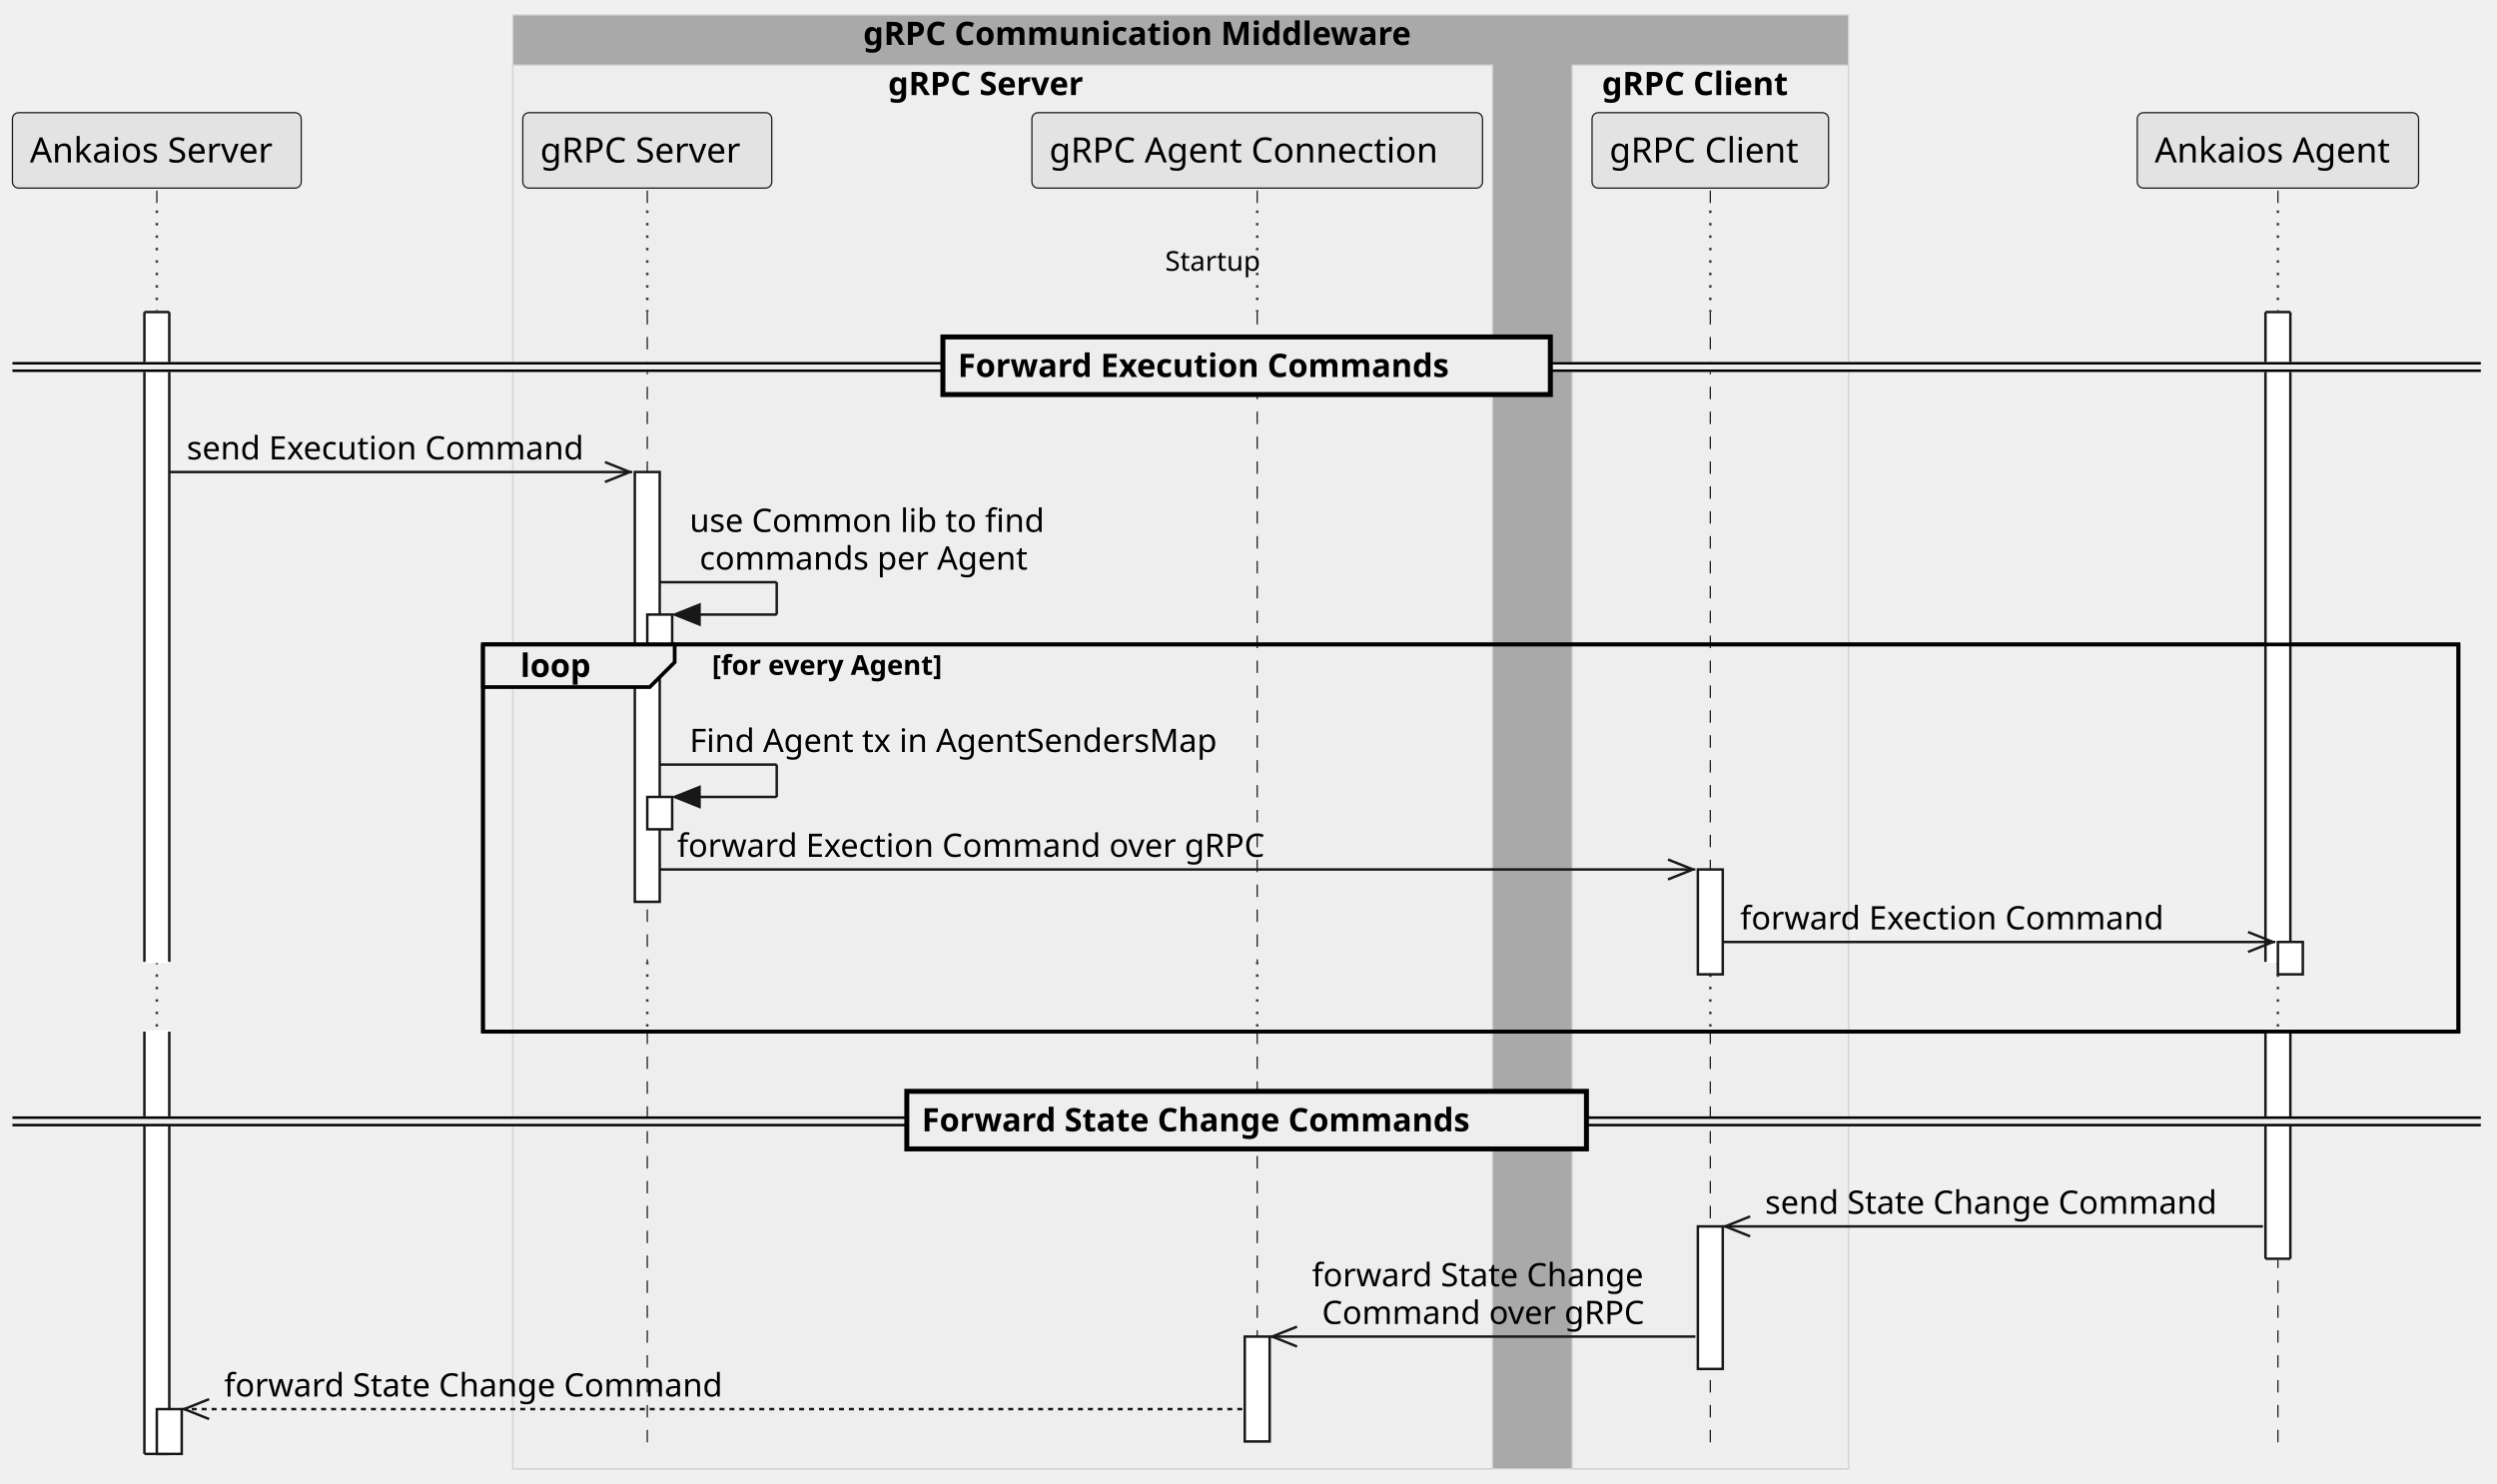
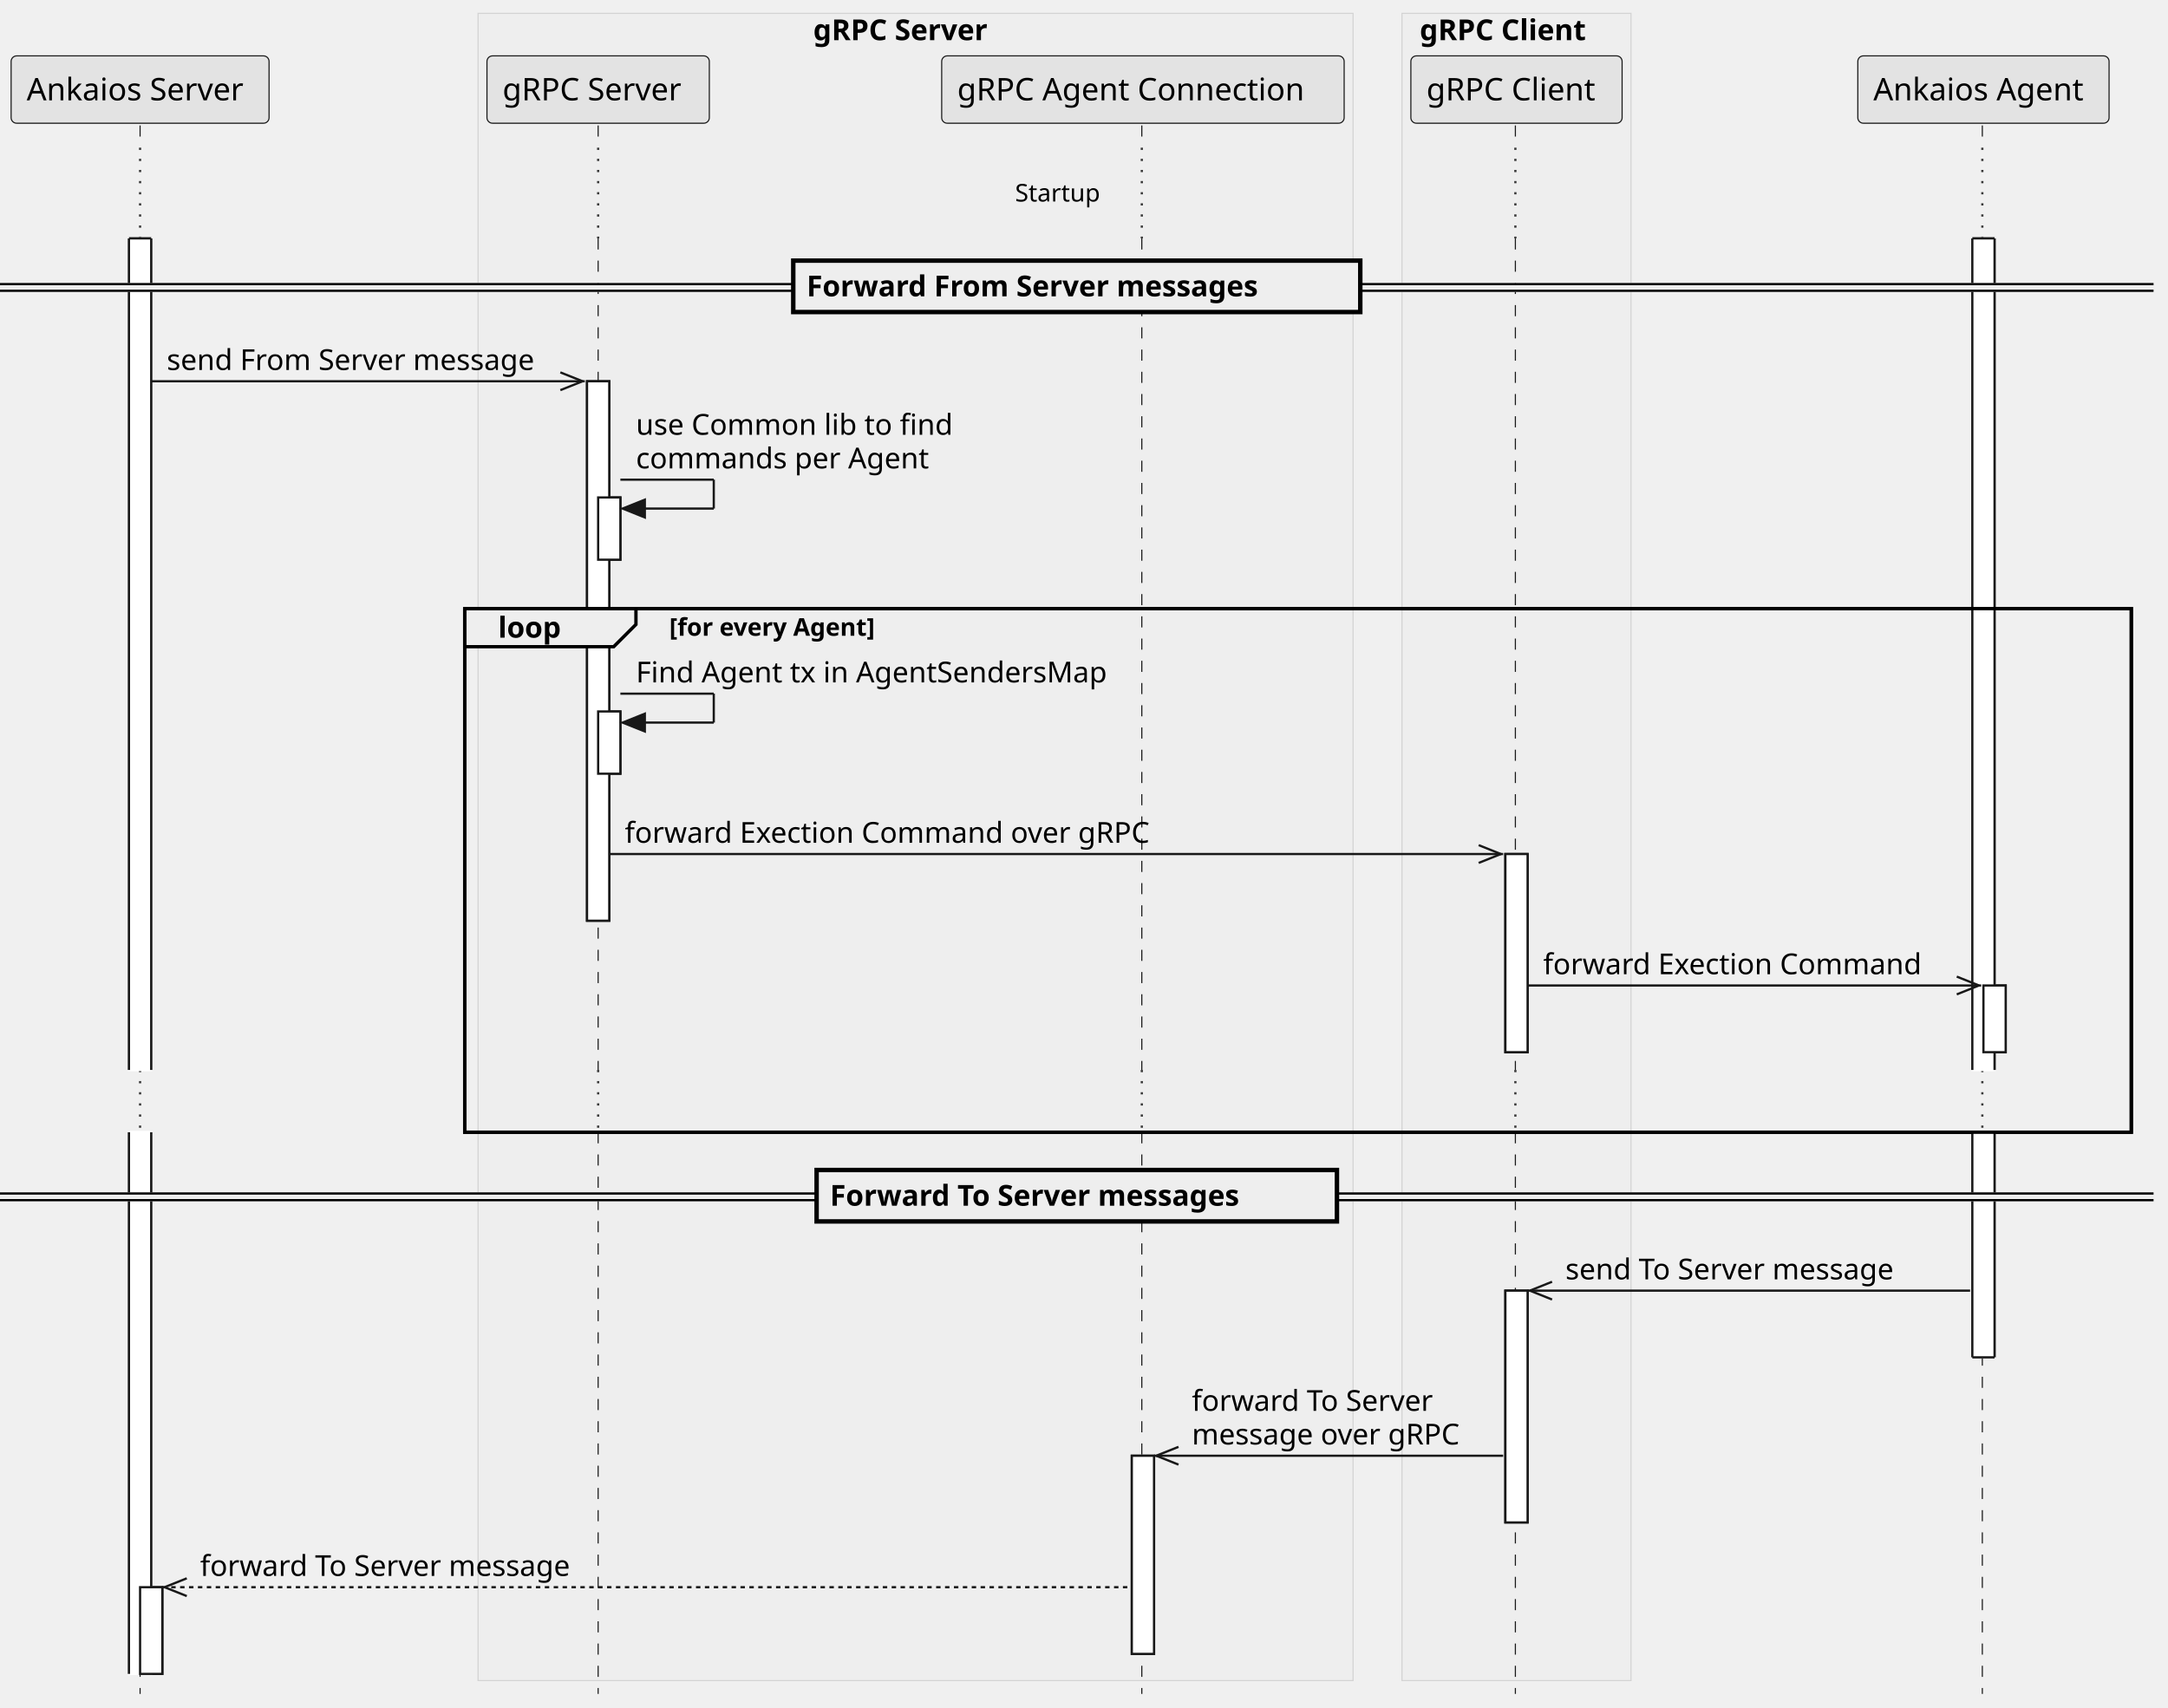
- <svg xmlns="http://www.w3.org/2000/svg" contentStyleType="text/css" height="596px" preserveAspectRatio="none" style="width:1003px;height:596px;background:#FFFFFF;" version="1.1" viewBox="0 0 1003 596" width="1003px" zoomAndPan="magnify">
+ <svg xmlns="http://www.w3.org/2000/svg" contentStyleType="text/css" height="768px" preserveAspectRatio="none" style="width:975px;height:768px;background:#FFFFFF;" version="1.1" viewBox="0 0 975 768" width="975px" zoomAndPan="magnify">
  <defs />
  <g>
-     <rect fill="#A9A9A9" height="584.094" style="stroke:#D3D3D3;stroke-width:0.5;" width="536.5" x="206" y="6" />
-     <text fill="#000000" font-family="sans-serif" font-size="13" font-weight="bold" lengthAdjust="spacing" textLength="250" x="346.75" y="18.067">gRPC Communication Middleware</text>
-     <rect fill="#EEEEEE" height="563.961" style="stroke:#D3D3D3;stroke-width:0.5;" width="393.5" x="206" y="26.133" />
-     <text fill="#000000" font-family="sans-serif" font-size="13" font-weight="bold" lengthAdjust="spacing" textLength="92" x="356.75" y="38.2">gRPC Server</text>
-     <rect fill="#EEEEEE" height="563.961" style="stroke:#D3D3D3;stroke-width:0.5;" width="111" x="631.5" y="26.133" />
-     <text fill="#000000" font-family="sans-serif" font-size="13" font-weight="bold" lengthAdjust="spacing" textLength="87" x="643.5" y="38.2">gRPC Client</text>
-     <rect fill="none" height="155.531" style="stroke:#000000;stroke-width:1.5;" width="793.5" x="194" y="258.898" />
-     <line style="stroke:#181818;stroke-width:0.5;stroke-dasharray:5.0,5.0;" x1="63" x2="63" y1="76.562" y2="84.562" />
-     <line style="stroke:#383838;stroke-width:1.0;stroke-dasharray:1.0,4.0;" x1="63" x2="63" y1="84.562" y2="125.367" />
-     <line style="stroke:#181818;stroke-width:0.5;stroke-dasharray:5.0,5.0;" x1="63" x2="63" y1="125.367" y2="386.43" />
-     <line style="stroke:#383838;stroke-width:1.0;stroke-dasharray:1.0,4.0;" x1="63" x2="63" y1="386.43" y2="414.43" />
-     <line style="stroke:#181818;stroke-width:0.5;stroke-dasharray:5.0,5.0;" x1="63" x2="63" y1="414.43" y2="584.094" />
-     <rect fill="#FFFFFF" height="261.062" style="stroke:#FFFFFF;stroke-width:1.0;" width="10" x="58" y="125.367" />
-     <line style="stroke:#181818;stroke-width:1.0;" x1="58" x2="58" y1="125.367" y2="386.43" />
-     <line style="stroke:#181818;stroke-width:1.0;" x1="68" x2="68" y1="125.367" y2="386.43" />
-     <line style="stroke:#181818;stroke-width:1.0;" x1="58" x2="68" y1="125.367" y2="125.367" />
-     <rect fill="#FFFFFF" height="169.664" style="stroke:#FFFFFF;stroke-width:1.0;" width="10" x="58" y="414.43" />
-     <line style="stroke:#181818;stroke-width:1.0;" x1="58" x2="58" y1="414.43" y2="584.094" />
-     <line style="stroke:#181818;stroke-width:1.0;" x1="68" x2="68" y1="414.43" y2="584.094" />
-     <line style="stroke:#181818;stroke-width:1.0;" x1="58" x2="68" y1="584.094" y2="584.094" />
-     <rect fill="#FFFFFF" height="18" style="stroke:#181818;stroke-width:1.0;" width="10" x="63" y="566.094" />
-     <line style="stroke:#181818;stroke-width:0.5;stroke-dasharray:5.0,5.0;" x1="260" x2="260" y1="76.562" y2="84.562" />
-     <line style="stroke:#383838;stroke-width:1.0;stroke-dasharray:1.0,4.0;" x1="260" x2="260" y1="84.562" y2="125.367" />
-     <line style="stroke:#181818;stroke-width:0.5;stroke-dasharray:5.0,5.0;" x1="260" x2="260" y1="125.367" y2="386.43" />
-     <line style="stroke:#383838;stroke-width:1.0;stroke-dasharray:1.0,4.0;" x1="260" x2="260" y1="386.43" y2="414.43" />
-     <line style="stroke:#181818;stroke-width:0.5;stroke-dasharray:5.0,5.0;" x1="260" x2="260" y1="414.43" y2="584.094" />
-     <rect fill="#FFFFFF" height="172.664" style="stroke:#181818;stroke-width:1.0;" width="10" x="255" y="189.633" />
-     <rect fill="#FFFFFF" height="13" style="stroke:#181818;stroke-width:1.0;" width="10" x="260" y="246.898" />
-     <rect fill="#FFFFFF" height="13" style="stroke:#181818;stroke-width:1.0;" width="10" x="260" y="320.164" />
-     <line style="stroke:#181818;stroke-width:0.5;stroke-dasharray:5.0,5.0;" x1="505" x2="505" y1="76.562" y2="84.562" />
-     <line style="stroke:#383838;stroke-width:1.0;stroke-dasharray:1.0,4.0;" x1="505" x2="505" y1="84.562" y2="125.367" />
-     <line style="stroke:#181818;stroke-width:0.5;stroke-dasharray:5.0,5.0;" x1="505" x2="505" y1="125.367" y2="386.43" />
-     <line style="stroke:#383838;stroke-width:1.0;stroke-dasharray:1.0,4.0;" x1="505" x2="505" y1="386.43" y2="414.43" />
-     <line style="stroke:#181818;stroke-width:0.5;stroke-dasharray:5.0,5.0;" x1="505" x2="505" y1="414.43" y2="584.094" />
-     <rect fill="#FFFFFF" height="42.133" style="stroke:#181818;stroke-width:1.0;" width="10" x="500" y="536.961" />
-     <line style="stroke:#181818;stroke-width:0.5;stroke-dasharray:5.0,5.0;" x1="687" x2="687" y1="76.562" y2="84.562" />
-     <line style="stroke:#383838;stroke-width:1.0;stroke-dasharray:1.0,4.0;" x1="687" x2="687" y1="84.562" y2="125.367" />
-     <line style="stroke:#181818;stroke-width:0.5;stroke-dasharray:5.0,5.0;" x1="687" x2="687" y1="125.367" y2="386.43" />
-     <line style="stroke:#383838;stroke-width:1.0;stroke-dasharray:1.0,4.0;" x1="687" x2="687" y1="386.43" y2="414.43" />
-     <line style="stroke:#181818;stroke-width:0.5;stroke-dasharray:5.0,5.0;" x1="687" x2="687" y1="414.43" y2="584.094" />
-     <rect fill="#FFFFFF" height="42.133" style="stroke:#181818;stroke-width:1.0;" width="10" x="682" y="349.297" />
-     <rect fill="#FFFFFF" height="57.266" style="stroke:#181818;stroke-width:1.0;" width="10" x="682" y="492.695" />
-     <line style="stroke:#181818;stroke-width:0.5;stroke-dasharray:5.0,5.0;" x1="915" x2="915" y1="76.562" y2="84.562" />
-     <line style="stroke:#383838;stroke-width:1.0;stroke-dasharray:1.0,4.0;" x1="915" x2="915" y1="84.562" y2="125.367" />
-     <line style="stroke:#181818;stroke-width:0.5;stroke-dasharray:5.0,5.0;" x1="915" x2="915" y1="125.367" y2="386.43" />
-     <line style="stroke:#383838;stroke-width:1.0;stroke-dasharray:1.0,4.0;" x1="915" x2="915" y1="386.43" y2="414.43" />
-     <line style="stroke:#181818;stroke-width:0.5;stroke-dasharray:5.0,5.0;" x1="915" x2="915" y1="414.43" y2="584.094" />
-     <rect fill="#FFFFFF" height="261.062" style="stroke:#FFFFFF;stroke-width:1.0;" width="10" x="910" y="125.367" />
-     <line style="stroke:#181818;stroke-width:1.0;" x1="910" x2="910" y1="125.367" y2="386.43" />
-     <line style="stroke:#181818;stroke-width:1.0;" x1="920" x2="920" y1="125.367" y2="386.43" />
-     <line style="stroke:#181818;stroke-width:1.0;" x1="910" x2="920" y1="125.367" y2="125.367" />
-     <rect fill="#FFFFFF" height="91.266" style="stroke:#FFFFFF;stroke-width:1.0;" width="10" x="910" y="414.43" />
-     <line style="stroke:#181818;stroke-width:1.0;" x1="910" x2="910" y1="414.43" y2="505.695" />
-     <line style="stroke:#181818;stroke-width:1.0;" x1="920" x2="920" y1="414.43" y2="505.695" />
-     <line style="stroke:#181818;stroke-width:1.0;" x1="910" x2="920" y1="505.695" y2="505.695" />
-     <rect fill="#FFFFFF" height="13" style="stroke:#181818;stroke-width:1.0;" width="10" x="915" y="378.43" />
-     <rect fill="#E3E3E3" height="30.297" rx="2.5" ry="2.5" style="stroke:#181818;stroke-width:0.5;" width="116" x="5" y="45.266" />
-     <text fill="#000000" font-family="sans-serif" font-size="14" lengthAdjust="spacing" textLength="102" x="12" y="65.261">Ankaios Server</text>
-     <rect fill="#E3E3E3" height="30.297" rx="2.5" ry="2.5" style="stroke:#181818;stroke-width:0.5;" width="100" x="210" y="45.266" />
-     <text fill="#000000" font-family="sans-serif" font-size="14" lengthAdjust="spacing" textLength="86" x="217" y="65.261">gRPC Server</text>
-     <rect fill="#E3E3E3" height="30.297" rx="2.5" ry="2.5" style="stroke:#181818;stroke-width:0.5;" width="181" x="414.5" y="45.266" />
-     <text fill="#000000" font-family="sans-serif" font-size="14" lengthAdjust="spacing" textLength="167" x="421.5" y="65.261">gRPC Agent Connection</text>
-     <rect fill="#E3E3E3" height="30.297" rx="2.5" ry="2.5" style="stroke:#181818;stroke-width:0.5;" width="95" x="639.5" y="45.266" />
-     <text fill="#000000" font-family="sans-serif" font-size="14" lengthAdjust="spacing" textLength="81" x="646.5" y="65.261">gRPC Client</text>
-     <rect fill="#E3E3E3" height="30.297" rx="2.5" ry="2.5" style="stroke:#181818;stroke-width:0.5;" width="113" x="858.5" y="45.266" />
-     <text fill="#000000" font-family="sans-serif" font-size="14" lengthAdjust="spacing" textLength="99" x="865.5" y="65.261">Ankaios Agent</text>
-     <text fill="#000000" font-family="sans-serif" font-size="11" lengthAdjust="spacing" textLength="42" x="468" y="108.773">Startup</text>
-     <rect fill="#EEEEEE" height="3" style="stroke:#EEEEEE;stroke-width:1.0;" width="991.5" x="5" y="145.934" />
-     <line style="stroke:#000000;stroke-width:1.0;" x1="5" x2="996.5" y1="145.934" y2="145.934" />
-     <line style="stroke:#000000;stroke-width:1.0;" x1="5" x2="996.5" y1="148.934" y2="148.934" />
-     <rect fill="#EEEEEE" height="23.133" style="stroke:#000000;stroke-width:2.0;" width="244" x="378.75" y="135.367" />
-     <text fill="#000000" font-family="sans-serif" font-size="13" font-weight="bold" lengthAdjust="spacing" textLength="225" x="384.75" y="151.434">Forward Execution Commands</text>
-     <line style="stroke:#181818;stroke-width:1.0;" x1="253" x2="243" y1="189.633" y2="185.633" />
-     <line style="stroke:#181818;stroke-width:1.0;" x1="253" x2="243" y1="189.633" y2="193.633" />
-     <line style="stroke:#181818;stroke-width:1.0;" x1="68" x2="254" y1="189.633" y2="189.633" />
-     <text fill="#000000" font-family="sans-serif" font-size="13" lengthAdjust="spacing" textLength="168" x="75" y="184.567">send Execution Command</text>
-     <line style="stroke:#181818;stroke-width:1.0;" x1="265" x2="312" y1="233.898" y2="233.898" />
-     <line style="stroke:#181818;stroke-width:1.0;" x1="312" x2="312" y1="233.898" y2="246.898" />
-     <line style="stroke:#181818;stroke-width:1.0;" x1="271" x2="312" y1="246.898" y2="246.898" />
-     <polygon fill="#181818" points="281,242.898,271,246.898,281,250.898" style="stroke:#181818;stroke-width:1.0;" />
-     <text fill="#000000" font-family="sans-serif" font-size="13" lengthAdjust="spacing" textLength="148" x="277" y="213.7">use Common lib to find</text>
-     <text fill="#000000" font-family="sans-serif" font-size="13" lengthAdjust="spacing" textLength="139" x="281" y="228.833">commands per Agent</text>
-     <path d="M194,258.898 L271,258.898 L271,266.031 L261,276.031 L194,276.031 L194,258.898 " fill="#EEEEEE" style="stroke:#000000;stroke-width:1.5;" />
-     <rect fill="none" height="155.531" style="stroke:#000000;stroke-width:1.5;" width="793.5" x="194" y="258.898" />
-     <text fill="#000000" font-family="sans-serif" font-size="13" font-weight="bold" lengthAdjust="spacing" textLength="32" x="209" y="271.965">loop</text>
-     <text fill="#000000" font-family="sans-serif" font-size="11" font-weight="bold" lengthAdjust="spacing" textLength="108" x="286" y="271.109">[for every Agent]</text>
-     <line style="stroke:#181818;stroke-width:1.0;" x1="265" x2="312" y1="307.164" y2="307.164" />
-     <line style="stroke:#181818;stroke-width:1.0;" x1="312" x2="312" y1="307.164" y2="320.164" />
-     <line style="stroke:#181818;stroke-width:1.0;" x1="271" x2="312" y1="320.164" y2="320.164" />
-     <polygon fill="#181818" points="281,316.164,271,320.164,281,324.164" style="stroke:#181818;stroke-width:1.0;" />
-     <text fill="#000000" font-family="sans-serif" font-size="13" lengthAdjust="spacing" textLength="221" x="277" y="302.098">Find Agent tx in AgentSendersMap</text>
-     <line style="stroke:#181818;stroke-width:1.0;" x1="680" x2="670" y1="349.297" y2="345.297" />
-     <line style="stroke:#181818;stroke-width:1.0;" x1="680" x2="670" y1="349.297" y2="353.297" />
-     <line style="stroke:#181818;stroke-width:1.0;" x1="265" x2="681" y1="349.297" y2="349.297" />
-     <text fill="#000000" font-family="sans-serif" font-size="13" lengthAdjust="spacing" textLength="245" x="272" y="344.231">forward Exection Command over gRPC</text>
-     <line style="stroke:#181818;stroke-width:1.0;" x1="913" x2="903" y1="378.43" y2="374.43" />
-     <line style="stroke:#181818;stroke-width:1.0;" x1="913" x2="903" y1="378.43" y2="382.43" />
-     <line style="stroke:#181818;stroke-width:1.0;" x1="692" x2="914" y1="378.43" y2="378.43" />
-     <text fill="#000000" font-family="sans-serif" font-size="13" lengthAdjust="spacing" textLength="176" x="699" y="373.364">forward Exection Command</text>
-     <rect fill="#EEEEEE" height="3" style="stroke:#EEEEEE;stroke-width:1.0;" width="991.5" x="5" y="448.996" />
-     <line style="stroke:#000000;stroke-width:1.0;" x1="5" x2="996.5" y1="448.996" y2="448.996" />
-     <line style="stroke:#000000;stroke-width:1.0;" x1="5" x2="996.5" y1="451.996" y2="451.996" />
-     <rect fill="#EEEEEE" height="23.133" style="stroke:#000000;stroke-width:2.0;" width="273" x="364.25" y="438.43" />
-     <text fill="#000000" font-family="sans-serif" font-size="13" font-weight="bold" lengthAdjust="spacing" textLength="254" x="370.25" y="454.497">Forward State Change Commands</text>
-     <line style="stroke:#181818;stroke-width:1.0;" x1="693" x2="703" y1="492.695" y2="488.695" />
-     <line style="stroke:#181818;stroke-width:1.0;" x1="693" x2="703" y1="492.695" y2="496.695" />
-     <line style="stroke:#181818;stroke-width:1.0;" x1="692" x2="909" y1="492.695" y2="492.695" />
-     <text fill="#000000" font-family="sans-serif" font-size="13" lengthAdjust="spacing" textLength="194" x="709" y="487.629">send State Change Command</text>
-     <line style="stroke:#181818;stroke-width:1.0;" x1="511" x2="521" y1="536.961" y2="532.961" />
-     <line style="stroke:#181818;stroke-width:1.0;" x1="511" x2="521" y1="536.961" y2="540.961" />
-     <line style="stroke:#181818;stroke-width:1.0;" x1="510" x2="681" y1="536.961" y2="536.961" />
-     <text fill="#000000" font-family="sans-serif" font-size="13" lengthAdjust="spacing" textLength="139" x="527" y="516.762">forward State Change</text>
-     <text fill="#000000" font-family="sans-serif" font-size="13" lengthAdjust="spacing" textLength="136" x="531" y="531.895">Command over gRPC</text>
-     <line style="stroke:#181818;stroke-width:1.0;" x1="74" x2="84" y1="566.094" y2="562.094" />
-     <line style="stroke:#181818;stroke-width:1.0;" x1="74" x2="84" y1="566.094" y2="570.094" />
-     <line style="stroke:#181818;stroke-width:1.0;stroke-dasharray:2.0,2.0;" x1="73" x2="499" y1="566.094" y2="566.094" />
-     <text fill="#000000" font-family="sans-serif" font-size="13" lengthAdjust="spacing" textLength="210" x="90" y="561.028">forward State Change Command</text>
+     <rect fill="#EEEEEE" height="749.961" style="stroke:#D3D3D3;stroke-width:0.5;" width="393.5" x="215" y="6" />
+     <text fill="#000000" font-family="sans-serif" font-size="13" font-weight="bold" lengthAdjust="spacing" textLength="92" x="365.75" y="18.067">gRPC Server</text>
+     <rect fill="#EEEEEE" height="749.961" style="stroke:#D3D3D3;stroke-width:0.5;" width="103" x="630.5" y="6" />
+     <text fill="#000000" font-family="sans-serif" font-size="13" font-weight="bold" lengthAdjust="spacing" textLength="87" x="638.5" y="18.067">gRPC Client</text>
+     <rect fill="#FFFFFF" height="374.062" style="stroke:#FFFFFF;stroke-width:1.0;" width="10" x="58" y="107.234" />
+     <line style="stroke:#181818;stroke-width:1.0;" x1="58" x2="58" y1="107.234" y2="481.297" />
+     <line style="stroke:#181818;stroke-width:1.0;" x1="68" x2="68" y1="107.234" y2="481.297" />
+     <line style="stroke:#181818;stroke-width:1.0;" x1="58" x2="68" y1="107.234" y2="107.234" />
+     <rect fill="#FFFFFF" height="243.664" style="stroke:#FFFFFF;stroke-width:1.0;" width="10" x="58" y="509.297" />
+     <line style="stroke:#181818;stroke-width:1.0;" x1="58" x2="58" y1="509.297" y2="752.961" />
+     <line style="stroke:#181818;stroke-width:1.0;" x1="68" x2="68" y1="509.297" y2="752.961" />
+     <rect fill="#FFFFFF" height="39" style="stroke:#181818;stroke-width:1.0;" width="10" x="63" y="713.961" />
+     <rect fill="#FFFFFF" height="242.664" style="stroke:#181818;stroke-width:1.0;" width="10" x="264" y="171.5" />
+     <rect fill="#FFFFFF" height="28" style="stroke:#181818;stroke-width:1.0;" width="10" x="269" y="223.766" />
+     <rect fill="#FFFFFF" height="28" style="stroke:#181818;stroke-width:1.0;" width="10" x="269" y="320.031" />
+     <rect fill="#FFFFFF" height="89.133" style="stroke:#181818;stroke-width:1.0;" width="10" x="509" y="654.828" />
+     <rect fill="#FFFFFF" height="89.133" style="stroke:#181818;stroke-width:1.0;" width="10" x="677" y="384.164" />
+     <rect fill="#FFFFFF" height="104.266" style="stroke:#181818;stroke-width:1.0;" width="10" x="677" y="580.562" />
+     <rect fill="#FFFFFF" height="374.062" style="stroke:#FFFFFF;stroke-width:1.0;" width="10" x="887" y="107.234" />
+     <line style="stroke:#181818;stroke-width:1.0;" x1="887" x2="887" y1="107.234" y2="481.297" />
+     <line style="stroke:#181818;stroke-width:1.0;" x1="897" x2="897" y1="107.234" y2="481.297" />
+     <line style="stroke:#181818;stroke-width:1.0;" x1="887" x2="897" y1="107.234" y2="107.234" />
+     <rect fill="#FFFFFF" height="101.266" style="stroke:#FFFFFF;stroke-width:1.0;" width="10" x="887" y="509.297" />
+     <line style="stroke:#181818;stroke-width:1.0;" x1="887" x2="887" y1="509.297" y2="610.562" />
+     <line style="stroke:#181818;stroke-width:1.0;" x1="897" x2="897" y1="509.297" y2="610.562" />
+     <line style="stroke:#181818;stroke-width:1.0;" x1="887" x2="897" y1="610.562" y2="610.562" />
+     <rect fill="#FFFFFF" height="30" style="stroke:#181818;stroke-width:1.0;" width="10" x="892" y="443.297" />
+     <rect fill="none" height="235.531" style="stroke:#000000;stroke-width:1.5;" width="749.5" x="209" y="273.766" />
+     <line style="stroke:#181818;stroke-width:0.5;stroke-dasharray:5.0,5.0;" x1="63" x2="63" y1="56.43" y2="66.43" />
+     <line style="stroke:#383838;stroke-width:1.0;stroke-dasharray:1.0,4.0;" x1="63" x2="63" y1="66.43" y2="107.234" />
+     <line style="stroke:#181818;stroke-width:0.5;stroke-dasharray:5.0,5.0;" x1="63" x2="63" y1="107.234" y2="481.297" />
+     <line style="stroke:#383838;stroke-width:1.0;stroke-dasharray:1.0,4.0;" x1="63" x2="63" y1="481.297" y2="509.297" />
+     <line style="stroke:#181818;stroke-width:0.5;stroke-dasharray:5.0,5.0;" x1="63" x2="63" y1="509.297" y2="761.961" />
+     <line style="stroke:#181818;stroke-width:0.5;stroke-dasharray:5.0,5.0;" x1="269" x2="269" y1="56.43" y2="66.43" />
+     <line style="stroke:#383838;stroke-width:1.0;stroke-dasharray:1.0,4.0;" x1="269" x2="269" y1="66.43" y2="107.234" />
+     <line style="stroke:#181818;stroke-width:0.5;stroke-dasharray:5.0,5.0;" x1="269" x2="269" y1="107.234" y2="481.297" />
+     <line style="stroke:#383838;stroke-width:1.0;stroke-dasharray:1.0,4.0;" x1="269" x2="269" y1="481.297" y2="509.297" />
+     <line style="stroke:#181818;stroke-width:0.5;stroke-dasharray:5.0,5.0;" x1="269" x2="269" y1="509.297" y2="761.961" />
+     <line style="stroke:#181818;stroke-width:0.5;stroke-dasharray:5.0,5.0;" x1="513.5" x2="513.5" y1="56.43" y2="66.43" />
+     <line style="stroke:#383838;stroke-width:1.0;stroke-dasharray:1.0,4.0;" x1="513.5" x2="513.5" y1="66.43" y2="107.234" />
+     <line style="stroke:#181818;stroke-width:0.5;stroke-dasharray:5.0,5.0;" x1="513.5" x2="513.5" y1="107.234" y2="481.297" />
+     <line style="stroke:#383838;stroke-width:1.0;stroke-dasharray:1.0,4.0;" x1="513.5" x2="513.5" y1="481.297" y2="509.297" />
+     <line style="stroke:#181818;stroke-width:0.5;stroke-dasharray:5.0,5.0;" x1="513.5" x2="513.5" y1="509.297" y2="761.961" />
+     <line style="stroke:#181818;stroke-width:0.5;stroke-dasharray:5.0,5.0;" x1="681.5" x2="681.5" y1="56.43" y2="66.43" />
+     <line style="stroke:#383838;stroke-width:1.0;stroke-dasharray:1.0,4.0;" x1="681.5" x2="681.5" y1="66.43" y2="107.234" />
+     <line style="stroke:#181818;stroke-width:0.5;stroke-dasharray:5.0,5.0;" x1="681.5" x2="681.5" y1="107.234" y2="481.297" />
+     <line style="stroke:#383838;stroke-width:1.0;stroke-dasharray:1.0,4.0;" x1="681.5" x2="681.5" y1="481.297" y2="509.297" />
+     <line style="stroke:#181818;stroke-width:0.5;stroke-dasharray:5.0,5.0;" x1="681.5" x2="681.5" y1="509.297" y2="761.961" />
+     <line style="stroke:#181818;stroke-width:0.5;stroke-dasharray:5.0,5.0;" x1="891.5" x2="891.5" y1="56.43" y2="66.43" />
+     <line style="stroke:#383838;stroke-width:1.0;stroke-dasharray:1.0,4.0;" x1="891.5" x2="891.5" y1="66.43" y2="107.234" />
+     <line style="stroke:#181818;stroke-width:0.5;stroke-dasharray:5.0,5.0;" x1="891.5" x2="891.5" y1="107.234" y2="481.297" />
+     <line style="stroke:#383838;stroke-width:1.0;stroke-dasharray:1.0,4.0;" x1="891.5" x2="891.5" y1="481.297" y2="509.297" />
+     <line style="stroke:#181818;stroke-width:0.5;stroke-dasharray:5.0,5.0;" x1="891.5" x2="891.5" y1="509.297" y2="761.961" />
+     <rect fill="#E3E3E3" height="30.297" rx="2.5" ry="2.5" style="stroke:#181818;stroke-width:0.5;" width="116" x="5" y="25.133" />
+     <text fill="#000000" font-family="sans-serif" font-size="14" lengthAdjust="spacing" textLength="102" x="12" y="45.128">Ankaios Server</text>
+     <rect fill="#E3E3E3" height="30.297" rx="2.5" ry="2.5" style="stroke:#181818;stroke-width:0.5;" width="100" x="219" y="25.133" />
+     <text fill="#000000" font-family="sans-serif" font-size="14" lengthAdjust="spacing" textLength="86" x="226" y="45.128">gRPC Server</text>
+     <rect fill="#E3E3E3" height="30.297" rx="2.5" ry="2.5" style="stroke:#181818;stroke-width:0.5;" width="181" x="423.5" y="25.133" />
+     <text fill="#000000" font-family="sans-serif" font-size="14" lengthAdjust="spacing" textLength="167" x="430.5" y="45.128">gRPC Agent Connection</text>
+     <rect fill="#E3E3E3" height="30.297" rx="2.5" ry="2.5" style="stroke:#181818;stroke-width:0.5;" width="95" x="634.5" y="25.133" />
+     <text fill="#000000" font-family="sans-serif" font-size="14" lengthAdjust="spacing" textLength="81" x="641.5" y="45.128">gRPC Client</text>
+     <rect fill="#E3E3E3" height="30.297" rx="2.5" ry="2.5" style="stroke:#181818;stroke-width:0.5;" width="113" x="835.5" y="25.133" />
+     <text fill="#000000" font-family="sans-serif" font-size="14" lengthAdjust="spacing" textLength="99" x="842.5" y="45.128">Ankaios Agent</text>
+     <rect fill="#FFFFFF" height="374.062" style="stroke:#FFFFFF;stroke-width:1.0;" width="10" x="58" y="107.234" />
+     <line style="stroke:#181818;stroke-width:1.0;" x1="58" x2="58" y1="107.234" y2="481.297" />
+     <line style="stroke:#181818;stroke-width:1.0;" x1="68" x2="68" y1="107.234" y2="481.297" />
+     <line style="stroke:#181818;stroke-width:1.0;" x1="58" x2="68" y1="107.234" y2="107.234" />
+     <rect fill="#FFFFFF" height="243.664" style="stroke:#FFFFFF;stroke-width:1.0;" width="10" x="58" y="509.297" />
+     <line style="stroke:#181818;stroke-width:1.0;" x1="58" x2="58" y1="509.297" y2="752.961" />
+     <line style="stroke:#181818;stroke-width:1.0;" x1="68" x2="68" y1="509.297" y2="752.961" />
+     <rect fill="#FFFFFF" height="39" style="stroke:#181818;stroke-width:1.0;" width="10" x="63" y="713.961" />
+     <rect fill="#FFFFFF" height="242.664" style="stroke:#181818;stroke-width:1.0;" width="10" x="264" y="171.5" />
+     <rect fill="#FFFFFF" height="28" style="stroke:#181818;stroke-width:1.0;" width="10" x="269" y="223.766" />
+     <rect fill="#FFFFFF" height="28" style="stroke:#181818;stroke-width:1.0;" width="10" x="269" y="320.031" />
+     <rect fill="#FFFFFF" height="89.133" style="stroke:#181818;stroke-width:1.0;" width="10" x="509" y="654.828" />
+     <rect fill="#FFFFFF" height="89.133" style="stroke:#181818;stroke-width:1.0;" width="10" x="677" y="384.164" />
+     <rect fill="#FFFFFF" height="104.266" style="stroke:#181818;stroke-width:1.0;" width="10" x="677" y="580.562" />
+     <rect fill="#FFFFFF" height="374.062" style="stroke:#FFFFFF;stroke-width:1.0;" width="10" x="887" y="107.234" />
+     <line style="stroke:#181818;stroke-width:1.0;" x1="887" x2="887" y1="107.234" y2="481.297" />
+     <line style="stroke:#181818;stroke-width:1.0;" x1="897" x2="897" y1="107.234" y2="481.297" />
+     <line style="stroke:#181818;stroke-width:1.0;" x1="887" x2="897" y1="107.234" y2="107.234" />
+     <rect fill="#FFFFFF" height="101.266" style="stroke:#FFFFFF;stroke-width:1.0;" width="10" x="887" y="509.297" />
+     <line style="stroke:#181818;stroke-width:1.0;" x1="887" x2="887" y1="509.297" y2="610.562" />
+     <line style="stroke:#181818;stroke-width:1.0;" x1="897" x2="897" y1="509.297" y2="610.562" />
+     <line style="stroke:#181818;stroke-width:1.0;" x1="887" x2="897" y1="610.562" y2="610.562" />
+     <rect fill="#FFFFFF" height="30" style="stroke:#181818;stroke-width:1.0;" width="10" x="892" y="443.297" />
+     <text fill="#000000" font-family="sans-serif" font-size="11" lengthAdjust="spacing" textLength="42" x="456.5" y="90.64">Startup</text>
+     <rect fill="#EEEEEE" height="3" style="stroke:#EEEEEE;stroke-width:1.0;" width="968.5" x="0" y="127.801" />
+     <line style="stroke:#000000;stroke-width:1.0;" x1="0" x2="968.5" y1="127.801" y2="127.801" />
+     <line style="stroke:#000000;stroke-width:1.0;" x1="0" x2="968.5" y1="130.801" y2="130.801" />
+     <rect fill="#EEEEEE" height="23.133" style="stroke:#000000;stroke-width:2.0;" width="255" x="356.75" y="117.234" />
+     <text fill="#000000" font-family="sans-serif" font-size="13" font-weight="bold" lengthAdjust="spacing" textLength="236" x="362.75" y="133.301">Forward From Server messages</text>
+     <line style="stroke:#181818;stroke-width:1.0;" x1="262" x2="252" y1="171.5" y2="167.5" />
+     <line style="stroke:#181818;stroke-width:1.0;" x1="262" x2="252" y1="171.5" y2="175.5" />
+     <line style="stroke:#181818;stroke-width:1.0;" x1="68" x2="263" y1="171.5" y2="171.5" />
+     <text fill="#000000" font-family="sans-serif" font-size="13" lengthAdjust="spacing" textLength="177" x="75" y="166.434">send From Server message</text>
+     <line style="stroke:#181818;stroke-width:1.0;" x1="279" x2="321" y1="215.766" y2="215.766" />
+     <line style="stroke:#181818;stroke-width:1.0;" x1="321" x2="321" y1="215.766" y2="228.766" />
+     <line style="stroke:#181818;stroke-width:1.0;" x1="280" x2="321" y1="228.766" y2="228.766" />
+     <polygon fill="#181818" points="290,224.766,280,228.766,290,232.766" style="stroke:#181818;stroke-width:1.0;" />
+     <text fill="#000000" font-family="sans-serif" font-size="13" lengthAdjust="spacing" textLength="148" x="286" y="195.567">use Common lib to find</text>
+     <text fill="#000000" font-family="sans-serif" font-size="13" lengthAdjust="spacing" textLength="139" x="286" y="210.7">commands per Agent</text>
+     <path d="M209,273.766 L286,273.766 L286,280.898 L276,290.898 L209,290.898 L209,273.766 " fill="#EEEEEE" style="stroke:#000000;stroke-width:1.5;" />
+     <rect fill="none" height="235.531" style="stroke:#000000;stroke-width:1.5;" width="749.5" x="209" y="273.766" />
+     <text fill="#000000" font-family="sans-serif" font-size="13" font-weight="bold" lengthAdjust="spacing" textLength="32" x="224" y="286.832">loop</text>
+     <text fill="#000000" font-family="sans-serif" font-size="11" font-weight="bold" lengthAdjust="spacing" textLength="108" x="301" y="285.976">[for every Agent]</text>
+     <line style="stroke:#181818;stroke-width:1.0;" x1="279" x2="321" y1="312.031" y2="312.031" />
+     <line style="stroke:#181818;stroke-width:1.0;" x1="321" x2="321" y1="312.031" y2="325.031" />
+     <line style="stroke:#181818;stroke-width:1.0;" x1="280" x2="321" y1="325.031" y2="325.031" />
+     <polygon fill="#181818" points="290,321.031,280,325.031,290,329.031" style="stroke:#181818;stroke-width:1.0;" />
+     <text fill="#000000" font-family="sans-serif" font-size="13" lengthAdjust="spacing" textLength="221" x="286" y="306.965">Find Agent tx in AgentSendersMap</text>
+     <line style="stroke:#181818;stroke-width:1.0;" x1="675" x2="665" y1="384.164" y2="380.164" />
+     <line style="stroke:#181818;stroke-width:1.0;" x1="675" x2="665" y1="384.164" y2="388.164" />
+     <line style="stroke:#181818;stroke-width:1.0;" x1="274" x2="676" y1="384.164" y2="384.164" />
+     <text fill="#000000" font-family="sans-serif" font-size="13" lengthAdjust="spacing" textLength="245" x="281" y="379.098">forward Exection Command over gRPC</text>
+     <line style="stroke:#181818;stroke-width:1.0;" x1="890" x2="880" y1="443.297" y2="439.297" />
+     <line style="stroke:#181818;stroke-width:1.0;" x1="890" x2="880" y1="443.297" y2="447.297" />
+     <line style="stroke:#181818;stroke-width:1.0;" x1="687" x2="891" y1="443.297" y2="443.297" />
+     <text fill="#000000" font-family="sans-serif" font-size="13" lengthAdjust="spacing" textLength="176" x="694" y="438.231">forward Exection Command</text>
+     <rect fill="#EEEEEE" height="3" style="stroke:#EEEEEE;stroke-width:1.0;" width="968.5" x="0" y="536.863" />
+     <line style="stroke:#000000;stroke-width:1.0;" x1="0" x2="968.5" y1="536.863" y2="536.863" />
+     <line style="stroke:#000000;stroke-width:1.0;" x1="0" x2="968.5" y1="539.863" y2="539.863" />
+     <rect fill="#EEEEEE" height="23.133" style="stroke:#000000;stroke-width:2.0;" width="234" x="367.25" y="526.297" />
+     <text fill="#000000" font-family="sans-serif" font-size="13" font-weight="bold" lengthAdjust="spacing" textLength="215" x="373.25" y="542.364">Forward To Server messages</text>
+     <line style="stroke:#181818;stroke-width:1.0;" x1="688" x2="698" y1="580.562" y2="576.562" />
+     <line style="stroke:#181818;stroke-width:1.0;" x1="688" x2="698" y1="580.562" y2="584.562" />
+     <line style="stroke:#181818;stroke-width:1.0;" x1="687" x2="886" y1="580.562" y2="580.562" />
+     <text fill="#000000" font-family="sans-serif" font-size="13" lengthAdjust="spacing" textLength="159" x="704" y="575.497">send To Server message</text>
+     <line style="stroke:#181818;stroke-width:1.0;" x1="520" x2="530" y1="654.828" y2="650.828" />
+     <line style="stroke:#181818;stroke-width:1.0;" x1="520" x2="530" y1="654.828" y2="658.828" />
+     <line style="stroke:#181818;stroke-width:1.0;" x1="519" x2="676" y1="654.828" y2="654.828" />
+     <text fill="#000000" font-family="sans-serif" font-size="13" lengthAdjust="spacing" textLength="112" x="536" y="634.629">forward To Server</text>
+     <text fill="#000000" font-family="sans-serif" font-size="13" lengthAdjust="spacing" textLength="128" x="536" y="649.762">message over gRPC</text>
+     <line style="stroke:#181818;stroke-width:1.0;" x1="74" x2="84" y1="713.961" y2="709.961" />
+     <line style="stroke:#181818;stroke-width:1.0;" x1="74" x2="84" y1="713.961" y2="717.961" />
+     <line style="stroke:#181818;stroke-width:1.0;stroke-dasharray:2.0,2.0;" x1="73" x2="508" y1="713.961" y2="713.961" />
+     <text fill="#000000" font-family="sans-serif" font-size="13" lengthAdjust="spacing" textLength="175" x="90" y="708.895">forward To Server message</text>
  </g>
</svg>
